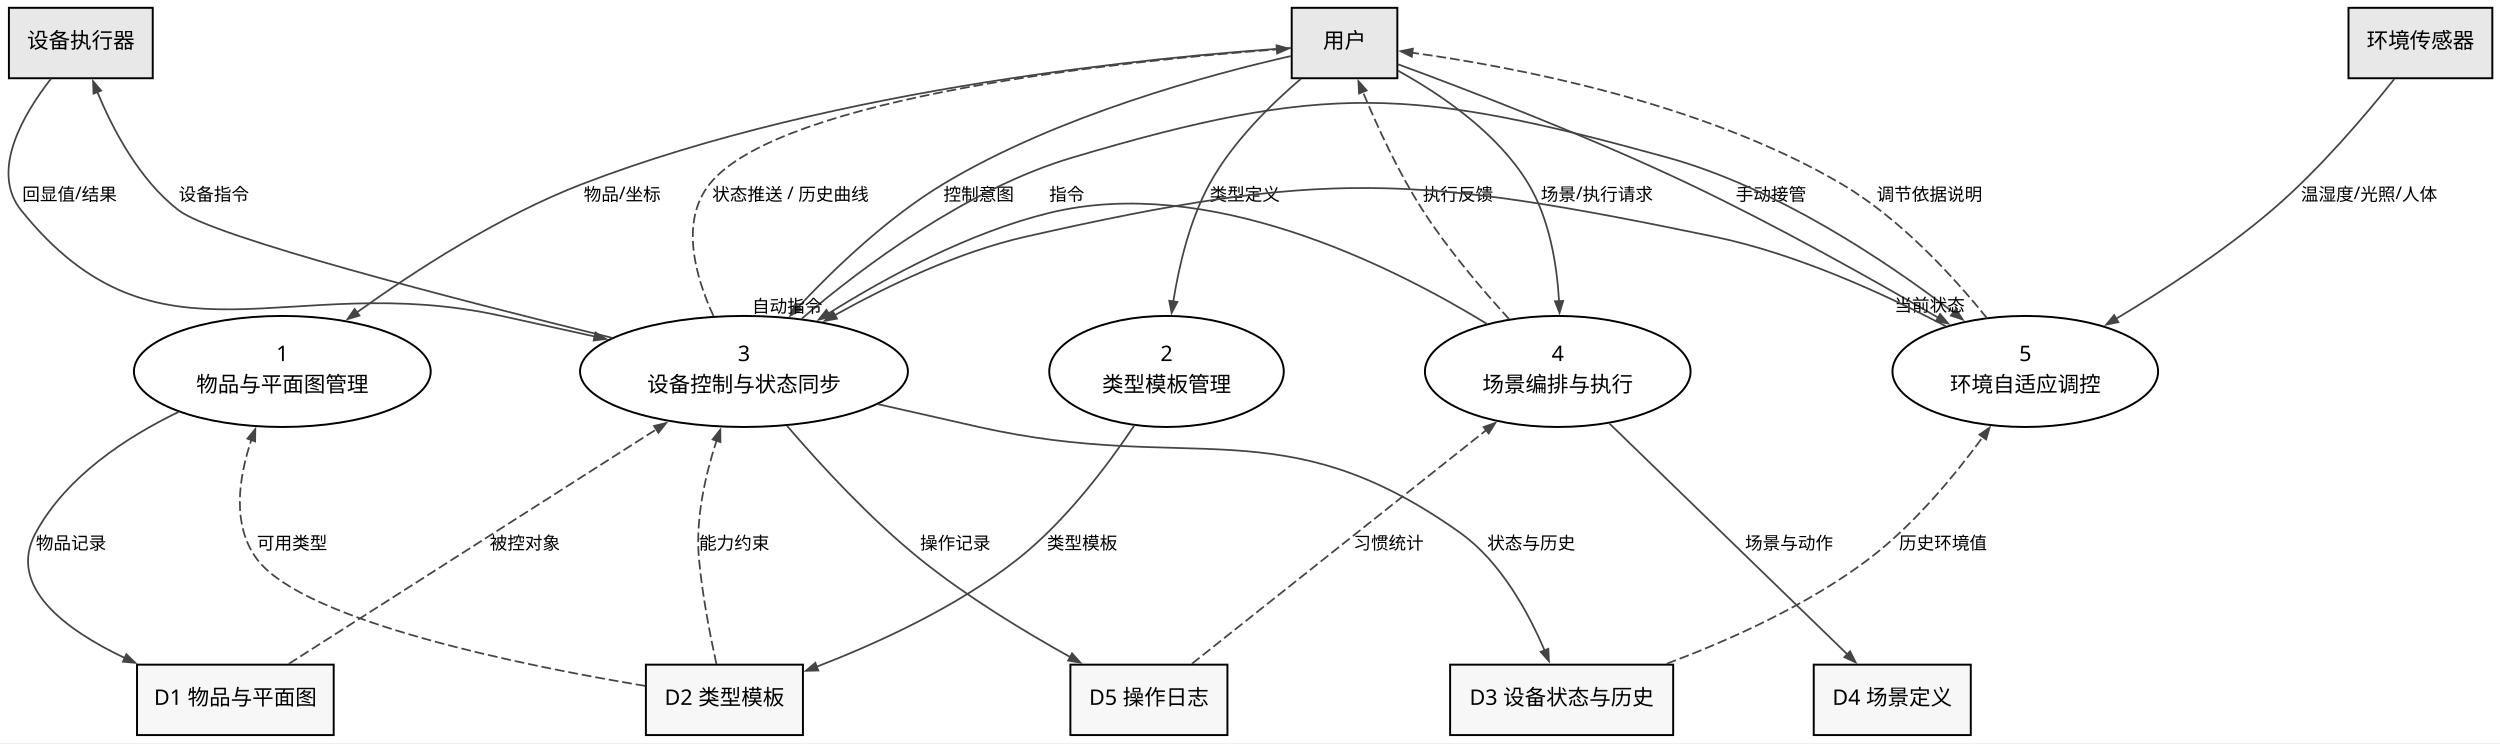
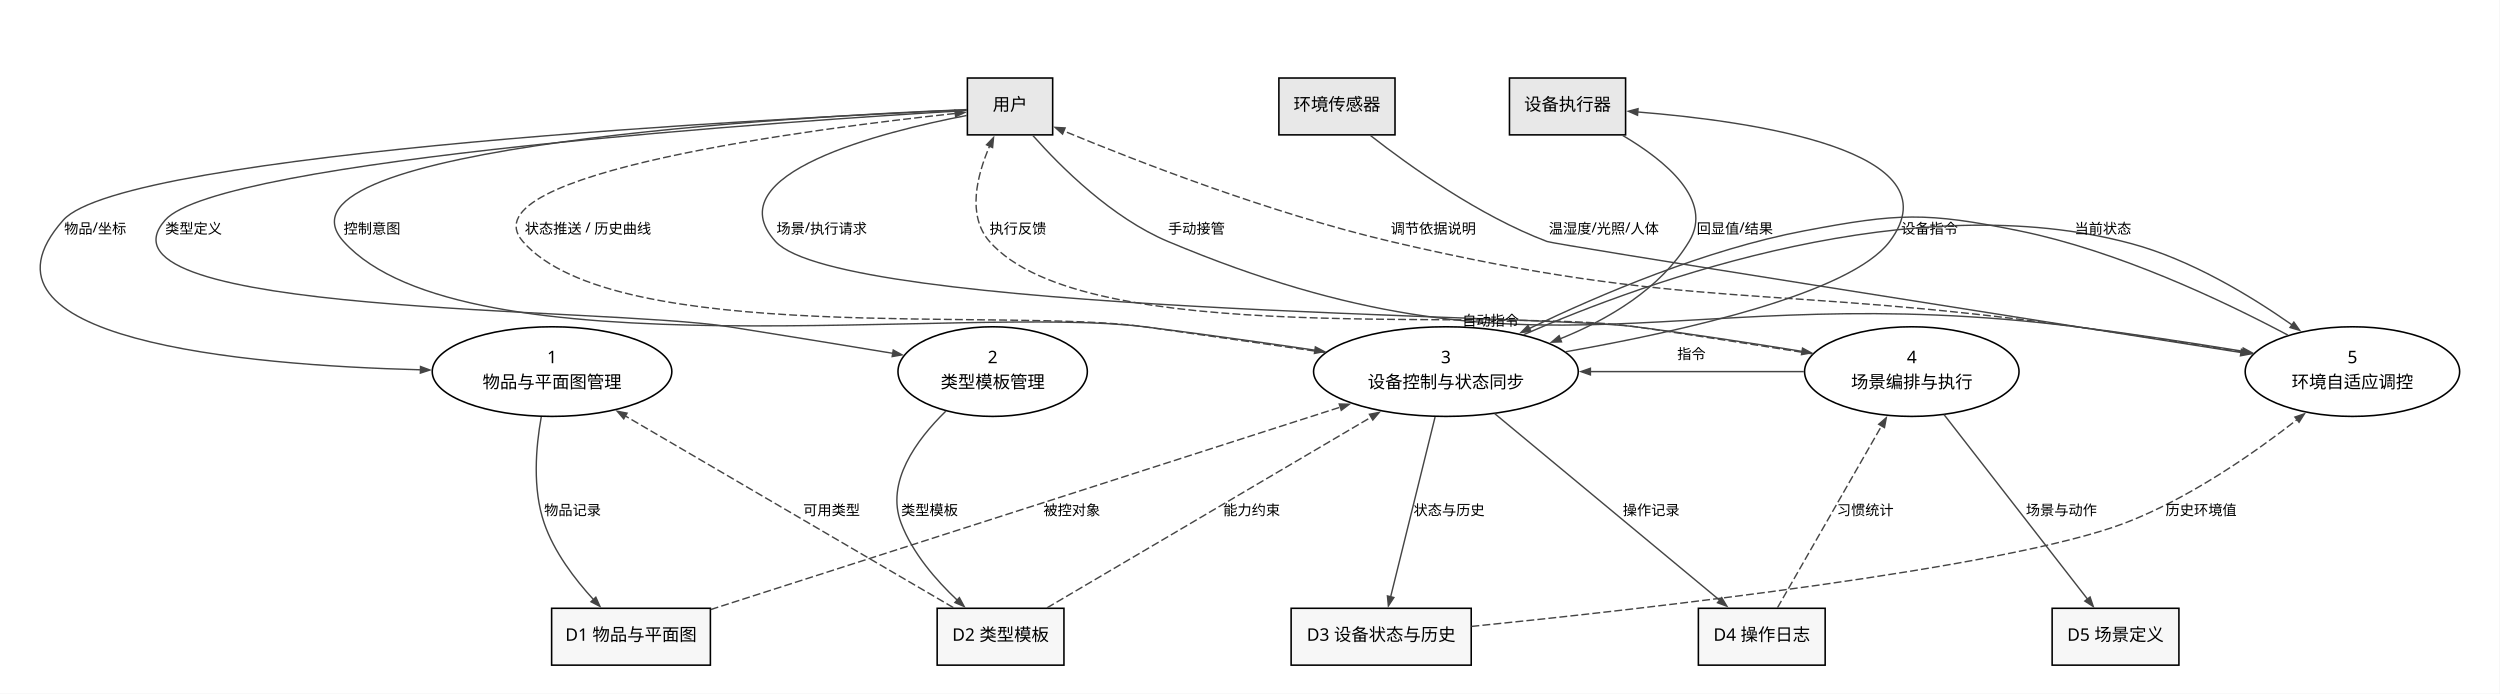
- <svg xmlns="http://www.w3.org/2000/svg" width="1278pt" height="380pt" viewBox="0.00 0.00 1278.00 380.00">
-   <g id="graph0" class="graph" transform="scale(1 1) rotate(0) translate(4 375.77)">
-     <polygon fill="white" stroke="none" points="-4,4 -4,-375.77 1274.08,-375.77 1274.08,4 -4,4" />
+ <svg xmlns="http://www.w3.org/2000/svg" width="1583pt" height="439pt" viewBox="0.00 0.00 1583.00 439.00">
+   <g id="graph0" class="graph" transform="scale(1 1) rotate(0) translate(25.2 421.17)">
+     <polygon fill="white" stroke="none" points="-25.2,18 -25.2,-421.17 1557.45,-421.17 1557.45,18 -25.2,18" />
    <g id="node1" class="node">
-       <polygon fill="#e8e8e8" stroke="black" points="710.32,-371.77 656.32,-371.77 656.32,-335.77 710.32,-335.77 710.32,-371.77" />
-       <text xml:space="preserve" text-anchor="middle" x="683.32" y="-351.19" font-family="PingFang SC" font-size="11.00">用户</text>
+       <polygon fill="#e8e8e8" stroke="black" points="641.35,-371.77 587.35,-371.77 587.35,-335.77 641.35,-335.77 641.35,-371.77" />
+       <text xml:space="preserve" text-anchor="middle" x="614.35" y="-351.19" font-family="PingFang SC" font-size="11.00">用户</text>
+     </g>
+     <g id="node3" class="node">
+       <polygon fill="#e8e8e8" stroke="black" points="1004.12,-371.77 930.59,-371.77 930.59,-335.77 1004.12,-335.77 1004.12,-371.77" />
+       <text xml:space="preserve" text-anchor="middle" x="967.35" y="-351.19" font-family="PingFang SC" font-size="11.00">设备执行器</text>
    </g>
    <g id="node4" class="node">
-       <ellipse fill="#ffffff" stroke="black" cx="140.32" cy="-185.88" rx="75.86" ry="28.38" />
-       <text xml:space="preserve" text-anchor="middle" x="140.32" y="-191.18" font-family="PingFang SC" font-size="11.00">1</text>
-       <text xml:space="preserve" text-anchor="middle" x="140.32" y="-175.43" font-family="PingFang SC" font-size="11.00">物品与平面图管理</text>
+       <ellipse fill="#ffffff" stroke="black" cx="324.35" cy="-185.88" rx="75.86" ry="28.38" />
+       <text xml:space="preserve" text-anchor="middle" x="324.35" y="-191.18" font-family="PingFang SC" font-size="11.00">1</text>
+       <text xml:space="preserve" text-anchor="middle" x="324.35" y="-175.43" font-family="PingFang SC" font-size="11.00">物品与平面图管理</text>
    </g>
-     <g id="edge1" class="edge">
-       <path fill="none" stroke="#444444" stroke-width="0.9" d="M655.93,-351.27C591,-346.99 423.42,-331.58 293.82,-281.77 251.6,-265.54 208.18,-237.44 178.34,-216.01" />
-       <polygon fill="#444444" stroke="#444444" stroke-width="0.9" points="179.75,-214.44 173.66,-212.62 177.28,-217.84 179.75,-214.44" />
-       <text xml:space="preserve" text-anchor="middle" x="314.07" y="-273.22" font-family="PingFang SC" font-size="9.00">物品/坐标</text>
+     <g id="edge11" class="edge">
+       <path fill="none" stroke="#444444" stroke-width="0.9" d="M587.1,-351.63C475,-346.66 53.44,-325.2 14.85,-281.77 -52.36,-206.13 128.06,-189.95 241.04,-187.01" />
+       <polygon fill="#444444" stroke="#444444" stroke-width="0.9" points="241.07,-189.11 247.01,-186.87 240.97,-184.91 241.07,-189.11" />
+       <text xml:space="preserve" text-anchor="middle" x="35.1" y="-273.22" font-family="PingFang SC" font-size="9.00">物品/坐标</text>
    </g>
    <g id="node5" class="node">
-       <ellipse fill="#ffffff" stroke="black" cx="592.32" cy="-185.88" rx="59.95" ry="28.38" />
-       <text xml:space="preserve" text-anchor="middle" x="592.32" y="-191.18" font-family="PingFang SC" font-size="11.00">2</text>
-       <text xml:space="preserve" text-anchor="middle" x="592.32" y="-175.43" font-family="PingFang SC" font-size="11.00">类型模板管理</text>
+       <ellipse fill="#ffffff" stroke="black" cx="603.35" cy="-185.88" rx="59.95" ry="28.38" />
+       <text xml:space="preserve" text-anchor="middle" x="603.35" y="-191.18" font-family="PingFang SC" font-size="11.00">2</text>
+       <text xml:space="preserve" text-anchor="middle" x="603.35" y="-175.43" font-family="PingFang SC" font-size="11.00">类型模板管理</text>
    </g>
-     <g id="edge2" class="edge">
-       <path fill="none" stroke="#444444" stroke-width="0.9" d="M661.08,-335.54C645.68,-322.42 625.92,-303.04 614.32,-281.77 604.23,-263.29 598.76,-240.35 595.79,-221.65" />
-       <polygon fill="#444444" stroke="#444444" stroke-width="0.9" points="597.88,-221.43 594.93,-215.8 593.72,-222.04 597.88,-221.43" />
-       <text xml:space="preserve" text-anchor="middle" x="632.32" y="-273.22" font-family="PingFang SC" font-size="9.00">类型定义</text>
+     <g id="edge12" class="edge">
+       <path fill="none" stroke="#444444" stroke-width="0.9" d="M586.89,-351.21C482.33,-344.99 113.23,-320.44 79.35,-281.77 26.15,-221.04 356.6,-226.84 436.35,-214.27 470.75,-208.84 509.1,-202.57 540.36,-197.4" />
+       <polygon fill="#444444" stroke="#444444" stroke-width="0.9" points="540.41,-199.52 545.99,-196.47 539.73,-195.38 540.41,-199.52" />
+       <text xml:space="preserve" text-anchor="middle" x="97.35" y="-273.22" font-family="PingFang SC" font-size="9.00">类型定义</text>
    </g>
    <g id="node6" class="node">
-       <ellipse fill="#ffffff" stroke="black" cx="376.32" cy="-185.88" rx="83.81" ry="28.38" />
-       <text xml:space="preserve" text-anchor="middle" x="376.32" y="-191.18" font-family="PingFang SC" font-size="11.00">3</text>
-       <text xml:space="preserve" text-anchor="middle" x="376.32" y="-175.43" font-family="PingFang SC" font-size="11.00">设备控制与状态同步</text>
+       <ellipse fill="#ffffff" stroke="black" cx="890.35" cy="-185.88" rx="83.81" ry="28.38" />
+       <text xml:space="preserve" text-anchor="middle" x="890.35" y="-191.18" font-family="PingFang SC" font-size="11.00">3</text>
+       <text xml:space="preserve" text-anchor="middle" x="890.35" y="-175.43" font-family="PingFang SC" font-size="11.00">设备控制与状态同步</text>
    </g>
-     <g id="edge3" class="edge">
-       <path fill="none" stroke="#444444" stroke-width="0.9" d="M655.88,-347.1C615.03,-337.84 536.74,-316.89 478.32,-281.77 450.16,-264.84 423.16,-239.15 404.02,-218.77" />
-       <polygon fill="#444444" stroke="#444444" stroke-width="0.9" points="405.63,-217.42 400.01,-214.45 402.55,-220.27 405.63,-217.42" />
-       <text xml:space="preserve" text-anchor="middle" x="496.32" y="-273.22" font-family="PingFang SC" font-size="9.00">控制意图</text>
+     <g id="edge13" class="edge">
+       <path fill="none" stroke="#444444" stroke-width="0.9" d="M587.03,-351.79C485.37,-347.69 137.65,-329.11 192.35,-268.27 268.11,-184.01 586.92,-228.31 699.35,-214.27 734.88,-209.83 774.05,-204.32 807.61,-199.41" />
+       <polygon fill="#444444" stroke="#444444" stroke-width="0.9" points="807.7,-201.52 813.34,-198.57 807.09,-197.37 807.7,-201.52" />
+       <text xml:space="preserve" text-anchor="middle" x="210.35" y="-273.22" font-family="PingFang SC" font-size="9.00">控制意图</text>
    </g>
    <g id="node7" class="node">
-       <ellipse fill="#ffffff" stroke="black" cx="792.32" cy="-185.88" rx="67.9" ry="28.38" />
-       <text xml:space="preserve" text-anchor="middle" x="792.32" y="-191.18" font-family="PingFang SC" font-size="11.00">4</text>
-       <text xml:space="preserve" text-anchor="middle" x="792.32" y="-175.43" font-family="PingFang SC" font-size="11.00">场景编排与执行</text>
+       <ellipse fill="#ffffff" stroke="black" cx="1185.35" cy="-185.88" rx="67.9" ry="28.38" />
+       <text xml:space="preserve" text-anchor="middle" x="1185.35" y="-191.18" font-family="PingFang SC" font-size="11.00">4</text>
+       <text xml:space="preserve" text-anchor="middle" x="1185.35" y="-175.43" font-family="PingFang SC" font-size="11.00">场景编排与执行</text>
    </g>
-     <g id="edge4" class="edge">
-       <path fill="none" stroke="#444444" stroke-width="0.9" d="M710.64,-339.62C732.37,-327.66 761.64,-307.9 777.32,-281.77 788.07,-263.84 791.89,-240.72 792.99,-221.79" />
-       <polygon fill="#444444" stroke="#444444" stroke-width="0.9" points="795.08,-221.93 793.23,-215.85 790.89,-221.76 795.08,-221.93" />
-       <text xml:space="preserve" text-anchor="middle" x="812.32" y="-273.22" font-family="PingFang SC" font-size="9.00">场景/执行请求</text>
+     <g id="edge14" class="edge">
+       <path fill="none" stroke="#444444" stroke-width="0.9" d="M586.87,-348.04C534.06,-337.86 426.92,-311.25 465.85,-268.27 506.66,-223.21 950.04,-221.97 1010.35,-214.27 1045.23,-209.81 1083.87,-203.87 1115.95,-198.66" />
+       <polygon fill="#444444" stroke="#444444" stroke-width="0.9" points="1116.18,-200.75 1121.76,-197.72 1115.5,-196.61 1116.18,-200.75" />
+       <text xml:space="preserve" text-anchor="middle" x="495.1" y="-273.22" font-family="PingFang SC" font-size="9.00">场景/执行请求</text>
    </g>
    <g id="node8" class="node">
-       <ellipse fill="#ffffff" stroke="black" cx="1031.32" cy="-185.88" rx="67.9" ry="28.38" />
-       <text xml:space="preserve" text-anchor="middle" x="1031.32" y="-191.18" font-family="PingFang SC" font-size="11.00">5</text>
-       <text xml:space="preserve" text-anchor="middle" x="1031.32" y="-175.43" font-family="PingFang SC" font-size="11.00">环境自适应调控</text>
+       <ellipse fill="#ffffff" stroke="black" cx="1464.35" cy="-185.88" rx="67.9" ry="28.38" />
+       <text xml:space="preserve" text-anchor="middle" x="1464.35" y="-191.18" font-family="PingFang SC" font-size="11.00">5</text>
+       <text xml:space="preserve" text-anchor="middle" x="1464.35" y="-175.43" font-family="PingFang SC" font-size="11.00">环境自适应调控</text>
    </g>
-     <g id="edge5" class="edge">
-       <path fill="none" stroke="#444444" stroke-width="0.9" d="M710.59,-342.93C745.56,-330.06 807.84,-306.24 859.32,-281.77 903.68,-260.68 952.57,-233.28 986.85,-213.35" />
-       <polygon fill="#444444" stroke="#444444" stroke-width="0.9" points="987.77,-215.25 991.9,-210.41 985.66,-211.62 987.77,-215.25" />
-       <text xml:space="preserve" text-anchor="middle" x="901.29" y="-273.22" font-family="PingFang SC" font-size="9.00">手动接管</text>
+     <g id="edge15" class="edge">
+       <path fill="none" stroke="#444444" stroke-width="0.9" d="M628.88,-335.28C646.7,-315.2 678.94,-283.14 714.35,-268.27 951.01,-168.88 1034.66,-246.12 1289.35,-214.27 1324.24,-209.9 1362.88,-203.97 1394.96,-198.75" />
+       <polygon fill="#444444" stroke="#444444" stroke-width="0.9" points="1395.19,-200.84 1400.77,-197.8 1394.51,-196.69 1395.19,-200.84" />
+       <text xml:space="preserve" text-anchor="middle" x="732.35" y="-273.22" font-family="PingFang SC" font-size="9.00">手动接管</text>
    </g>
    <g id="node2" class="node">
-       <polygon fill="#e8e8e8" stroke="black" points="1270.08,-371.77 1196.55,-371.77 1196.55,-335.77 1270.08,-335.77 1270.08,-371.77" />
-       <text xml:space="preserve" text-anchor="middle" x="1233.32" y="-351.19" font-family="PingFang SC" font-size="11.00">环境传感器</text>
+       <polygon fill="#e8e8e8" stroke="black" points="858.12,-371.77 784.59,-371.77 784.59,-335.77 858.12,-335.77 858.12,-371.77" />
+       <text xml:space="preserve" text-anchor="middle" x="821.35" y="-351.19" font-family="PingFang SC" font-size="11.00">环境传感器</text>
+     </g>
+     <g id="edge29" class="edge">
+       <path fill="none" stroke="#444444" stroke-width="0.9" d="M842.46,-335.45C867.53,-315.85 911.37,-284.55 954.35,-268.27 959.49,-266.32 1255.54,-219.68 1394.16,-197.9" />
+       <polygon fill="#444444" stroke="#444444" stroke-width="0.9" points="1394.1,-200.03 1399.7,-197.03 1393.45,-195.88 1394.1,-200.03" />
+       <text xml:space="preserve" text-anchor="middle" x="990.35" y="-273.22" font-family="PingFang SC" font-size="9.00">温湿度/光照/人体</text>
+     </g>
+     <g id="edge27" class="edge">
+       <path fill="none" stroke="#444444" stroke-width="0.9" d="M1002.33,-335.37C1029.46,-319.38 1060.02,-294.28 1044.35,-268.27 1026.36,-238.4 993.33,-218.93 962.47,-206.55" />
+       <polygon fill="#444444" stroke="#444444" stroke-width="0.9" points="963.54,-204.71 957.19,-204.5 962.03,-208.63 963.54,-204.71" />
+       <text xml:space="preserve" text-anchor="middle" x="1073.32" y="-273.22" font-family="PingFang SC" font-size="9.00">回显值/结果</text>
+     </g>
+     <g id="node9" class="node">
+       <polygon fill="#f7f7f7" stroke="black" points="424.62,-36 324.09,-36 324.09,0 424.62,0 424.62,-36" />
+       <text xml:space="preserve" text-anchor="middle" x="374.35" y="-15.43" font-family="PingFang SC" font-size="11.00">D1 物品与平面图</text>
+     </g>
+     <g id="edge16" class="edge">
+       <path fill="none" stroke="#444444" stroke-width="0.9" d="M317.52,-157.14C314.04,-137.8 311.93,-111.7 319.35,-90 325.62,-71.67 338.76,-54.41 350.62,-41.49" />
+       <polygon fill="#444444" stroke="#444444" stroke-width="0.9" points="352.07,-43.02 354.67,-37.22 349.02,-40.14 352.07,-43.02" />
+       <text xml:space="preserve" text-anchor="middle" x="337.35" y="-94.95" font-family="PingFang SC" font-size="9.00">物品记录</text>
+     </g>
+     <g id="node10" class="node">
+       <polygon fill="#f7f7f7" stroke="black" points="648.49,-36 568.21,-36 568.21,0 648.49,0 648.49,-36" />
+       <text xml:space="preserve" text-anchor="middle" x="608.35" y="-15.43" font-family="PingFang SC" font-size="11.00">D2 类型模板</text>
+     </g>
+     <g id="edge17" class="edge">
+       <path fill="none" stroke="#444444" stroke-width="0.9" d="M573.7,-160.83C554.8,-142.39 535.55,-115.81 545.35,-90 552.58,-70.96 567.51,-53.75 581.03,-41.05" />
+       <polygon fill="#444444" stroke="#444444" stroke-width="0.9" points="582.28,-42.75 585.31,-37.15 579.46,-39.64 582.28,-42.75" />
+       <text xml:space="preserve" text-anchor="middle" x="563.35" y="-94.95" font-family="PingFang SC" font-size="9.00">类型模板</text>
+     </g>
+     <g id="edge32" class="edge">
+       <path fill="none" stroke="#444444" stroke-width="0.9" stroke-dasharray="5,2" d="M814.15,-197.91C779.18,-202.95 737.17,-208.96 699.35,-214.27 611.94,-226.53 363.87,-201.75 305.85,-268.27 268.17,-311.47 491.89,-339.94 579.91,-349.35" />
+       <polygon fill="#444444" stroke="#444444" stroke-width="0.9" points="579.46,-351.41 585.65,-349.95 579.91,-347.24 579.46,-351.41" />
+       <text xml:space="preserve" text-anchor="middle" x="347.1" y="-273.22" font-family="PingFang SC" font-size="9.00">状态推送 / 历史曲线</text>
+     </g>
+     <g id="edge26" class="edge">
+       <path fill="none" stroke="#444444" stroke-width="0.9" d="M966.19,-198.44C1040.67,-211.52 1146.64,-235.38 1171.35,-268.27 1214.71,-325.97 1083.94,-344.5 1011.72,-350.27" />
+       <polygon fill="#444444" stroke="#444444" stroke-width="0.9" points="1011.68,-348.17 1005.86,-350.72 1012,-352.35 1011.68,-348.17" />
+       <text xml:space="preserve" text-anchor="middle" x="1196.61" y="-273.22" font-family="PingFang SC" font-size="9.00">设备指令</text>
+     </g>
+     <g id="edge31" class="edge">
+       <path fill="none" stroke="#444444" stroke-width="0.9" d="M939.4,-209.18C1020.39,-244.52 1186.85,-303.83 1324.35,-266.91 1361.67,-256.89 1399.32,-234.23 1426.16,-215.42" />
+       <polygon fill="#444444" stroke="#444444" stroke-width="0.9" points="1427.27,-217.2 1430.95,-212.01 1424.84,-213.78 1427.27,-217.2" />
+       <text xml:space="preserve" text-anchor="middle" x="1306.35" y="-273.22" font-family="PingFang SC" font-size="9.00">当前状态</text>
+     </g>
+     <g id="node11" class="node">
+       <polygon fill="#f7f7f7" stroke="black" points="906.37,-36 792.34,-36 792.34,0 906.37,0 906.37,-36" />
+       <text xml:space="preserve" text-anchor="middle" x="849.35" y="-15.43" font-family="PingFang SC" font-size="11.00">D3 设备状态与历史</text>
    </g>
    <g id="edge19" class="edge">
-       <path fill="none" stroke="#444444" stroke-width="0.9" d="M1219.94,-335.34C1205.61,-317.33 1181.64,-289 1157.32,-268.27 1132.74,-247.32 1102.42,-227.57 1077.67,-212.78" />
-       <polygon fill="#444444" stroke="#444444" stroke-width="0.9" points="1078.91,-211.07 1072.68,-209.82 1076.77,-214.68 1078.91,-211.07" />
-       <text xml:space="preserve" text-anchor="middle" x="1207.05" y="-273.22" font-family="PingFang SC" font-size="9.00">温湿度/光照/人体</text>
+       <path fill="none" stroke="#444444" stroke-width="0.9" d="M883.49,-157.12C875.6,-125.18 862.77,-73.28 855.29,-43.01" />
+       <polygon fill="#444444" stroke="#444444" stroke-width="0.9" points="857.4,-42.82 853.92,-37.5 853.32,-43.83 857.4,-42.82" />
+       <text xml:space="preserve" text-anchor="middle" x="892.35" y="-94.95" font-family="PingFang SC" font-size="9.00">状态与历史</text>
    </g>
-     <g id="node3" class="node">
-       <polygon fill="#e8e8e8" stroke="black" points="74.08,-371.77 0.55,-371.77 0.55,-335.77 74.08,-335.77 74.08,-371.77" />
-       <text xml:space="preserve" text-anchor="middle" x="37.32" y="-351.19" font-family="PingFang SC" font-size="11.00">设备执行器</text>
+     <g id="node13" class="node">
+       <polygon fill="#f7f7f7" stroke="black" points="1130.49,-36 1050.21,-36 1050.21,0 1130.49,0 1130.49,-36" />
+       <text xml:space="preserve" text-anchor="middle" x="1090.35" y="-15.43" font-family="PingFang SC" font-size="11.00">D4 操作日志</text>
    </g>
-     <g id="edge17" class="edge">
-       <path fill="none" stroke="#444444" stroke-width="0.9" d="M22.12,-335.59C7.81,-317.27 -9.21,-288.2 6.82,-268.27 76.82,-181.2 143.21,-238.31 252.32,-214.27 267.72,-210.87 284.2,-207.24 299.95,-203.76" />
-       <polygon fill="#444444" stroke="#444444" stroke-width="0.9" points="300.39,-205.81 305.8,-202.47 299.48,-201.71 300.39,-205.81" />
-       <text xml:space="preserve" text-anchor="middle" x="31.57" y="-273.22" font-family="PingFang SC" font-size="9.00">回显值/结果</text>
+     <g id="edge20" class="edge">
+       <path fill="none" stroke="#444444" stroke-width="0.9" d="M921.16,-159.33C960.17,-126.98 1026.71,-71.78 1063.65,-41.14" />
+       <polygon fill="#444444" stroke="#444444" stroke-width="0.9" points="1064.99,-42.76 1068.27,-37.31 1062.31,-39.53 1064.99,-42.76" />
+       <text xml:space="preserve" text-anchor="middle" x="1020.33" y="-94.95" font-family="PingFang SC" font-size="9.00">操作记录</text>
    </g>
-     <g id="node9" class="node">
-       <polygon fill="#f7f7f7" stroke="black" points="166.58,-36 66.05,-36 66.05,0 166.58,0 166.58,-36" />
-       <text xml:space="preserve" text-anchor="middle" x="116.32" y="-15.43" font-family="PingFang SC" font-size="11.00">D1 物品与平面图</text>
+     <g id="edge33" class="edge">
+       <path fill="none" stroke="#444444" stroke-width="0.9" stroke-dasharray="5,2" d="M1122.63,-197.07C1089.31,-202.39 1047.64,-208.89 1010.35,-214.27 919.61,-227.35 661.79,-199.33 601.35,-268.27 586.97,-284.67 593.39,-310.08 601.46,-328.76" />
+       <polygon fill="#444444" stroke="#444444" stroke-width="0.9" points="599.48,-329.5 603.9,-334.07 603.3,-327.74 599.48,-329.5" />
+       <text xml:space="preserve" text-anchor="middle" x="619.35" y="-273.22" font-family="PingFang SC" font-size="9.00">执行反馈</text>
    </g>
-     <g id="edge6" class="edge">
-       <path fill="none" stroke="#444444" stroke-width="0.9" d="M87.33,-165.22C60.29,-152.16 29.88,-132.09 14.32,-103.5 -0.57,-76.16 28.81,-54.11 59.8,-39.39" />
-       <polygon fill="#444444" stroke="#444444" stroke-width="0.9" points="60.6,-41.34 65.18,-36.93 58.85,-37.52 60.6,-41.34" />
-       <text xml:space="preserve" text-anchor="middle" x="32.32" y="-94.95" font-family="PingFang SC" font-size="9.00">物品记录</text>
+     <g id="edge28" class="edge">
+       <path fill="none" stroke="#444444" stroke-width="0.9" d="M1116.99,-185.88C1076.76,-185.88 1025.38,-185.88 981.71,-185.88" />
+       <polygon fill="#444444" stroke="#444444" stroke-width="0.9" points="981.85,-183.78 975.85,-185.88 981.85,-187.98 981.85,-183.78" />
+       <text xml:space="preserve" text-anchor="middle" x="1045.81" y="-193.83" font-family="PingFang SC" font-size="9.00">指令</text>
    </g>
-     <g id="node10" class="node">
-       <polygon fill="#f7f7f7" stroke="black" points="406.46,-36 326.18,-36 326.18,0 406.46,0 406.46,-36" />
-       <text xml:space="preserve" text-anchor="middle" x="366.32" y="-15.43" font-family="PingFang SC" font-size="11.00">D2 类型模板</text>
+     <g id="node12" class="node">
+       <polygon fill="#f7f7f7" stroke="black" points="1354.49,-36 1274.21,-36 1274.21,0 1354.49,0 1354.49,-36" />
+       <text xml:space="preserve" text-anchor="middle" x="1314.35" y="-15.43" font-family="PingFang SC" font-size="11.00">D5 场景定义</text>
    </g>
-     <g id="edge7" class="edge">
-       <path fill="none" stroke="#444444" stroke-width="0.9" d="M575.95,-158.39C562.1,-137.67 540.66,-109.24 516.32,-90 485.29,-65.48 444.42,-46.85 413.18,-34.83" />
-       <polygon fill="#444444" stroke="#444444" stroke-width="0.9" points="414.3,-33.01 407.94,-32.85 412.81,-36.94 414.3,-33.01" />
-       <text xml:space="preserve" text-anchor="middle" x="549.15" y="-94.95" font-family="PingFang SC" font-size="9.00">类型模板</text>
+     <g id="edge18" class="edge">
+       <path fill="none" stroke="#444444" stroke-width="0.9" d="M1205.79,-158.6C1230.83,-126.4 1272.85,-72.36 1296.6,-41.83" />
+       <polygon fill="#444444" stroke="#444444" stroke-width="0.9" points="1298.23,-43.15 1300.26,-37.12 1294.92,-40.57 1298.23,-43.15" />
+       <text xml:space="preserve" text-anchor="middle" x="1280.07" y="-94.95" font-family="PingFang SC" font-size="9.00">场景与动作</text>
+     </g>
+     <g id="edge34" class="edge">
+       <path fill="none" stroke="#444444" stroke-width="0.9" stroke-dasharray="5,2" d="M1401.65,-197.18C1368.33,-202.53 1326.66,-209.03 1289.35,-214.27 1096.86,-241.29 1044.59,-223.86 855.35,-268.27 779.6,-286.04 694.45,-319.16 648.39,-338.23" />
+       <polygon fill="#444444" stroke="#444444" stroke-width="0.9" points="647.6,-336.28 642.87,-340.52 649.22,-340.16 647.6,-336.28" />
+       <text xml:space="preserve" text-anchor="middle" x="882.35" y="-273.22" font-family="PingFang SC" font-size="9.00">调节依据说明</text>
+     </g>
+     <g id="edge30" class="edge">
+       <path fill="none" stroke="#444444" stroke-width="0.9" d="M1423.51,-208.96C1382.13,-230.92 1315.52,-262.42 1253.35,-275.02 1194.11,-287.02 1176.74,-286.26 1117.35,-275.02 1055.1,-263.23 988.06,-234.77 943.11,-213.15" />
+       <polygon fill="#444444" stroke="#444444" stroke-width="0.9" points="944.18,-211.34 937.86,-210.61 942.34,-215.12 944.18,-211.34" />
+       <text xml:space="preserve" text-anchor="middle" x="918.64" y="-214.97" font-family="PingFang SC" font-size="9.00">自动指令</text>
+     </g>
+     <g id="edge23" class="edge">
+       <path fill="none" stroke="#444444" stroke-width="0.9" stroke-dasharray="5,2" d="M424.82,-35.21C469.62,-49.6 536.84,-71.19 595.35,-90 673.77,-115.21 763.9,-144.2 823.69,-163.43" />
+       <polygon fill="#444444" stroke="#444444" stroke-width="0.9" points="822.81,-165.36 829.17,-165.2 824.1,-161.36 822.81,-165.36" />
+       <text xml:space="preserve" text-anchor="middle" x="653.47" y="-94.95" font-family="PingFang SC" font-size="9.00">被控对象</text>
+     </g>
+     <g id="edge21" class="edge">
+       <path fill="none" stroke="#444444" stroke-width="0.9" stroke-dasharray="5,2" d="M578.44,-36.47C528.89,-65.41 429.4,-123.53 370.69,-157.82" />
+       <polygon fill="#444444" stroke="#444444" stroke-width="0.9" points="369.74,-155.94 365.62,-160.78 371.86,-159.57 369.74,-155.94" />
+       <text xml:space="preserve" text-anchor="middle" x="501.35" y="-94.95" font-family="PingFang SC" font-size="9.00">可用类型</text>
    </g>
    <g id="edge22" class="edge">
-       <path fill="none" stroke="#444444" stroke-width="0.9" stroke-dasharray="5,2" d="M360.71,-214.26C351.22,-234.92 343.59,-262.85 358.82,-281.77 395.03,-326.76 573.21,-344.81 649.05,-350.53" />
-       <polygon fill="#444444" stroke="#444444" stroke-width="0.9" points="648.56,-352.6 654.7,-350.95 648.87,-348.42 648.56,-352.6" />
-       <text xml:space="preserve" text-anchor="middle" x="400.07" y="-273.22" font-family="PingFang SC" font-size="9.00">状态推送 / 历史曲线</text>
-     </g>
-     <g id="edge16" class="edge">
-       <path fill="none" stroke="#444444" stroke-width="0.9" d="M308.78,-203.09C229.07,-222.66 105.06,-254.62 87.32,-268.27 67.22,-283.72 53.6,-309.74 45.71,-328.83" />
-       <polygon fill="#444444" stroke="#444444" stroke-width="0.9" points="43.82,-327.9 43.56,-334.25 47.72,-329.45 43.82,-327.9" />
-       <text xml:space="preserve" text-anchor="middle" x="105.32" y="-273.22" font-family="PingFang SC" font-size="9.00">设备指令</text>
-     </g>
-     <g id="edge21" class="edge">
-       <path fill="none" stroke="#444444" stroke-width="0.9" d="M405.77,-212.81C437.35,-239.68 490.26,-279.22 544.32,-295.27 673.84,-333.72 718.08,-331.22 848.32,-295.27 904.03,-279.89 959.86,-242.57 994.94,-215.81" />
-       <polygon fill="#444444" stroke="#444444" stroke-width="0.9" points="995.84,-217.76 999.31,-212.44 993.27,-214.44 995.84,-217.76" />
-       <text xml:space="preserve" text-anchor="middle" x="982.39" y="-216.56" font-family="PingFang SC" font-size="9.00">当前状态</text>
-     </g>
-     <g id="node11" class="node">
-       <polygon fill="#f7f7f7" stroke="black" points="851.33,-36 737.3,-36 737.3,0 851.33,0 851.33,-36" />
-       <text xml:space="preserve" text-anchor="middle" x="794.32" y="-15.43" font-family="PingFang SC" font-size="11.00">D3 设备状态与历史</text>
-     </g>
-     <g id="edge9" class="edge">
-       <path fill="none" stroke="#444444" stroke-width="0.9" d="M444.83,-169.15C461.66,-165.31 479.63,-161.23 496.32,-157.5 605.55,-133.05 651.06,-168.32 742.32,-103.5 763.2,-88.66 777.37,-62.54 785.58,-43.26" />
-       <polygon fill="#444444" stroke="#444444" stroke-width="0.9" points="787.5,-44.11 787.82,-37.76 783.61,-42.52 787.5,-44.11" />
-       <text xml:space="preserve" text-anchor="middle" x="778.76" y="-94.95" font-family="PingFang SC" font-size="9.00">状态与历史</text>
-     </g>
-     <g id="node13" class="node">
-       <polygon fill="#f7f7f7" stroke="black" points="623.46,-36 543.18,-36 543.18,0 623.46,0 623.46,-36" />
-       <text xml:space="preserve" text-anchor="middle" x="583.32" y="-15.43" font-family="PingFang SC" font-size="11.00">D5 操作日志</text>
-     </g>
-     <g id="edge10" class="edge">
-       <path fill="none" stroke="#444444" stroke-width="0.9" d="M398.31,-158.08C415.57,-137.98 440.87,-110.52 466.32,-90 490.15,-70.78 519.64,-52.91 543.05,-39.91" />
-       <polygon fill="#444444" stroke="#444444" stroke-width="0.9" points="544.04,-41.77 548.29,-37.04 542.02,-38.08 544.04,-41.77" />
-       <text xml:space="preserve" text-anchor="middle" x="484.32" y="-94.95" font-family="PingFang SC" font-size="9.00">操作记录</text>
-     </g>
-     <g id="edge23" class="edge">
-       <path fill="none" stroke="#444444" stroke-width="0.9" stroke-dasharray="5,2" d="M767.45,-212.63C753.41,-227.99 736.16,-248.34 723.32,-268.27 710.81,-287.66 699.87,-311.56 692.6,-328.99" />
-       <polygon fill="#444444" stroke="#444444" stroke-width="0.9" points="690.75,-327.96 690.42,-334.31 694.64,-329.55 690.75,-327.96" />
-       <text xml:space="preserve" text-anchor="middle" x="741.32" y="-273.22" font-family="PingFang SC" font-size="9.00">执行反馈</text>
-     </g>
-     <g id="edge18" class="edge">
-       <path fill="none" stroke="#444444" stroke-width="0.9" d="M756.12,-210.2C706.26,-240.69 613.38,-286.71 532.32,-266.91 491.46,-256.93 449.38,-234.22 419.24,-215.37" />
-       <polygon fill="#444444" stroke="#444444" stroke-width="0.9" points="420.72,-213.82 414.52,-212.38 418.47,-217.37 420.72,-213.82" />
-       <text xml:space="preserve" text-anchor="middle" x="541.32" y="-273.22" font-family="PingFang SC" font-size="9.00">指令</text>
-     </g>
-     <g id="node12" class="node">
-       <polygon fill="#f7f7f7" stroke="black" points="1003.46,-36 923.18,-36 923.18,0 1003.46,0 1003.46,-36" />
-       <text xml:space="preserve" text-anchor="middle" x="963.32" y="-15.43" font-family="PingFang SC" font-size="11.00">D4 场景定义</text>
-     </g>
-     <g id="edge8" class="edge">
-       <path fill="none" stroke="#444444" stroke-width="0.9" d="M818.66,-159.33C851.96,-127.02 908.74,-71.94 940.35,-41.28" />
-       <polygon fill="#444444" stroke="#444444" stroke-width="0.9" points="941.75,-42.84 944.6,-37.16 938.83,-39.83 941.75,-42.84" />
-       <text xml:space="preserve" text-anchor="middle" x="910.55" y="-94.95" font-family="PingFang SC" font-size="9.00">场景与动作</text>
+       <path fill="none" stroke="#444444" stroke-width="0.9" stroke-dasharray="5,2" d="M637.77,-36.3C686.54,-64.99 784.55,-122.65 843.11,-157.09" />
+       <polygon fill="#444444" stroke="#444444" stroke-width="0.9" points="841.94,-158.84 848.17,-160.07 844.06,-155.22 841.94,-158.84" />
+       <text xml:space="preserve" text-anchor="middle" x="767.35" y="-94.95" font-family="PingFang SC" font-size="9.00">能力约束</text>
    </g>
    <g id="edge24" class="edge">
-       <path fill="none" stroke="#444444" stroke-width="0.9" stroke-dasharray="5,2" d="M1011.74,-213.15C994.42,-234.6 967.3,-264.14 937.32,-281.77 866.02,-323.67 768.89,-341.79 717.87,-348.82" />
-       <polygon fill="#444444" stroke="#444444" stroke-width="0.9" points="717.71,-346.73 712.04,-349.6 718.26,-350.89 717.71,-346.73" />
-       <text xml:space="preserve" text-anchor="middle" x="982.32" y="-273.22" font-family="PingFang SC" font-size="9.00">调节依据说明</text>
+       <path fill="none" stroke="#444444" stroke-width="0.9" stroke-dasharray="5,2" d="M906.51,-24.51C1014.78,-35.45 1245.65,-61.36 1320.35,-90 1360.8,-105.51 1401.53,-133.8 1429.3,-155.47" />
+       <polygon fill="#444444" stroke="#444444" stroke-width="0.9" points="1427.95,-157.08 1433.96,-159.14 1430.55,-153.78 1427.95,-157.08" />
+       <text xml:space="preserve" text-anchor="middle" x="1368.53" y="-94.95" font-family="PingFang SC" font-size="9.00">历史环境值</text>
    </g>
-     <g id="edge20" class="edge">
-       <path fill="none" stroke="#444444" stroke-width="0.9" d="M990.68,-209.02C959.43,-225.42 914.59,-246 872.32,-254.77 719.13,-286.52 672.88,-289.38 520.32,-254.77 485.91,-246.96 450.12,-229.89 422.82,-214.69" />
-       <polygon fill="#444444" stroke="#444444" stroke-width="0.9" points="423.87,-212.87 417.61,-211.75 421.8,-216.53 423.87,-212.87" />
-       <text xml:space="preserve" text-anchor="middle" x="398.43" y="-216.03" font-family="PingFang SC" font-size="9.00">自动指令</text>
-     </g>
-     <g id="edge13" class="edge">
-       <path fill="none" stroke="#444444" stroke-width="0.9" stroke-dasharray="5,2" d="M143.61,-36.42C188.31,-64.94 277.54,-121.86 331.58,-156.34" />
-       <polygon fill="#444444" stroke="#444444" stroke-width="0.9" points="330.34,-158.04 336.52,-159.5 332.59,-154.5 330.34,-158.04" />
-       <text xml:space="preserve" text-anchor="middle" x="264.32" y="-94.95" font-family="PingFang SC" font-size="9.00">被控对象</text>
-     </g>
-     <g id="edge11" class="edge">
-       <path fill="none" stroke="#444444" stroke-width="0.9" stroke-dasharray="5,2" d="M325.89,-25.12C264.18,-35.37 151.13,-58.08 127.32,-90 114.42,-107.28 117.93,-131.41 124.53,-151.01" />
-       <polygon fill="#444444" stroke="#444444" stroke-width="0.9" points="122.48,-151.53 126.51,-156.46 126.43,-150.1 122.48,-151.53" />
-       <text xml:space="preserve" text-anchor="middle" x="145.32" y="-94.95" font-family="PingFang SC" font-size="9.00">可用类型</text>
-     </g>
-     <g id="edge12" class="edge">
-       <path fill="none" stroke="#444444" stroke-width="0.9" stroke-dasharray="5,2" d="M362.22,-36.39C359.08,-50.69 354.99,-71.53 353.32,-90 351.46,-110.42 356.49,-132.72 362.32,-150.57" />
-       <polygon fill="#444444" stroke="#444444" stroke-width="0.9" points="360.29,-151.14 364.22,-156.14 364.27,-149.78 360.29,-151.14" />
-       <text xml:space="preserve" text-anchor="middle" x="371.32" y="-94.95" font-family="PingFang SC" font-size="9.00">能力约束</text>
-     </g>
-     <g id="edge14" class="edge">
-       <path fill="none" stroke="#444444" stroke-width="0.9" stroke-dasharray="5,2" d="M848.07,-36.48C879.99,-48.46 920.18,-66.45 951.32,-90 974.31,-107.39 995.12,-132.52 1009.75,-152.55" />
-       <polygon fill="#444444" stroke="#444444" stroke-width="0.9" points="1007.89,-153.57 1013.1,-157.21 1011.3,-151.11 1007.89,-153.57" />
-       <text xml:space="preserve" text-anchor="middle" x="989.26" y="-94.95" font-family="PingFang SC" font-size="9.00">历史环境值</text>
-     </g>
-     <g id="edge15" class="edge">
-       <path fill="none" stroke="#444444" stroke-width="0.9" stroke-dasharray="5,2" d="M605.31,-36.46C641.11,-64.87 712.32,-121.39 755.79,-155.9" />
-       <polygon fill="#444444" stroke="#444444" stroke-width="0.9" points="754.41,-157.47 760.41,-159.56 757.02,-154.18 754.41,-157.47" />
-       <text xml:space="preserve" text-anchor="middle" x="705.82" y="-94.95" font-family="PingFang SC" font-size="9.00">习惯统计</text>
+     <g id="edge25" class="edge">
+       <path fill="none" stroke="#444444" stroke-width="0.9" stroke-dasharray="5,2" d="M1100.28,-36.34C1115.87,-63.56 1146.36,-116.8 1166.28,-151.59" />
+       <polygon fill="#444444" stroke="#444444" stroke-width="0.9" points="1164.4,-152.52 1169.2,-156.68 1168.04,-150.43 1164.4,-152.52" />
+       <text xml:space="preserve" text-anchor="middle" x="1155.85" y="-94.95" font-family="PingFang SC" font-size="9.00">习惯统计</text>
    </g>
  </g>
</svg>
